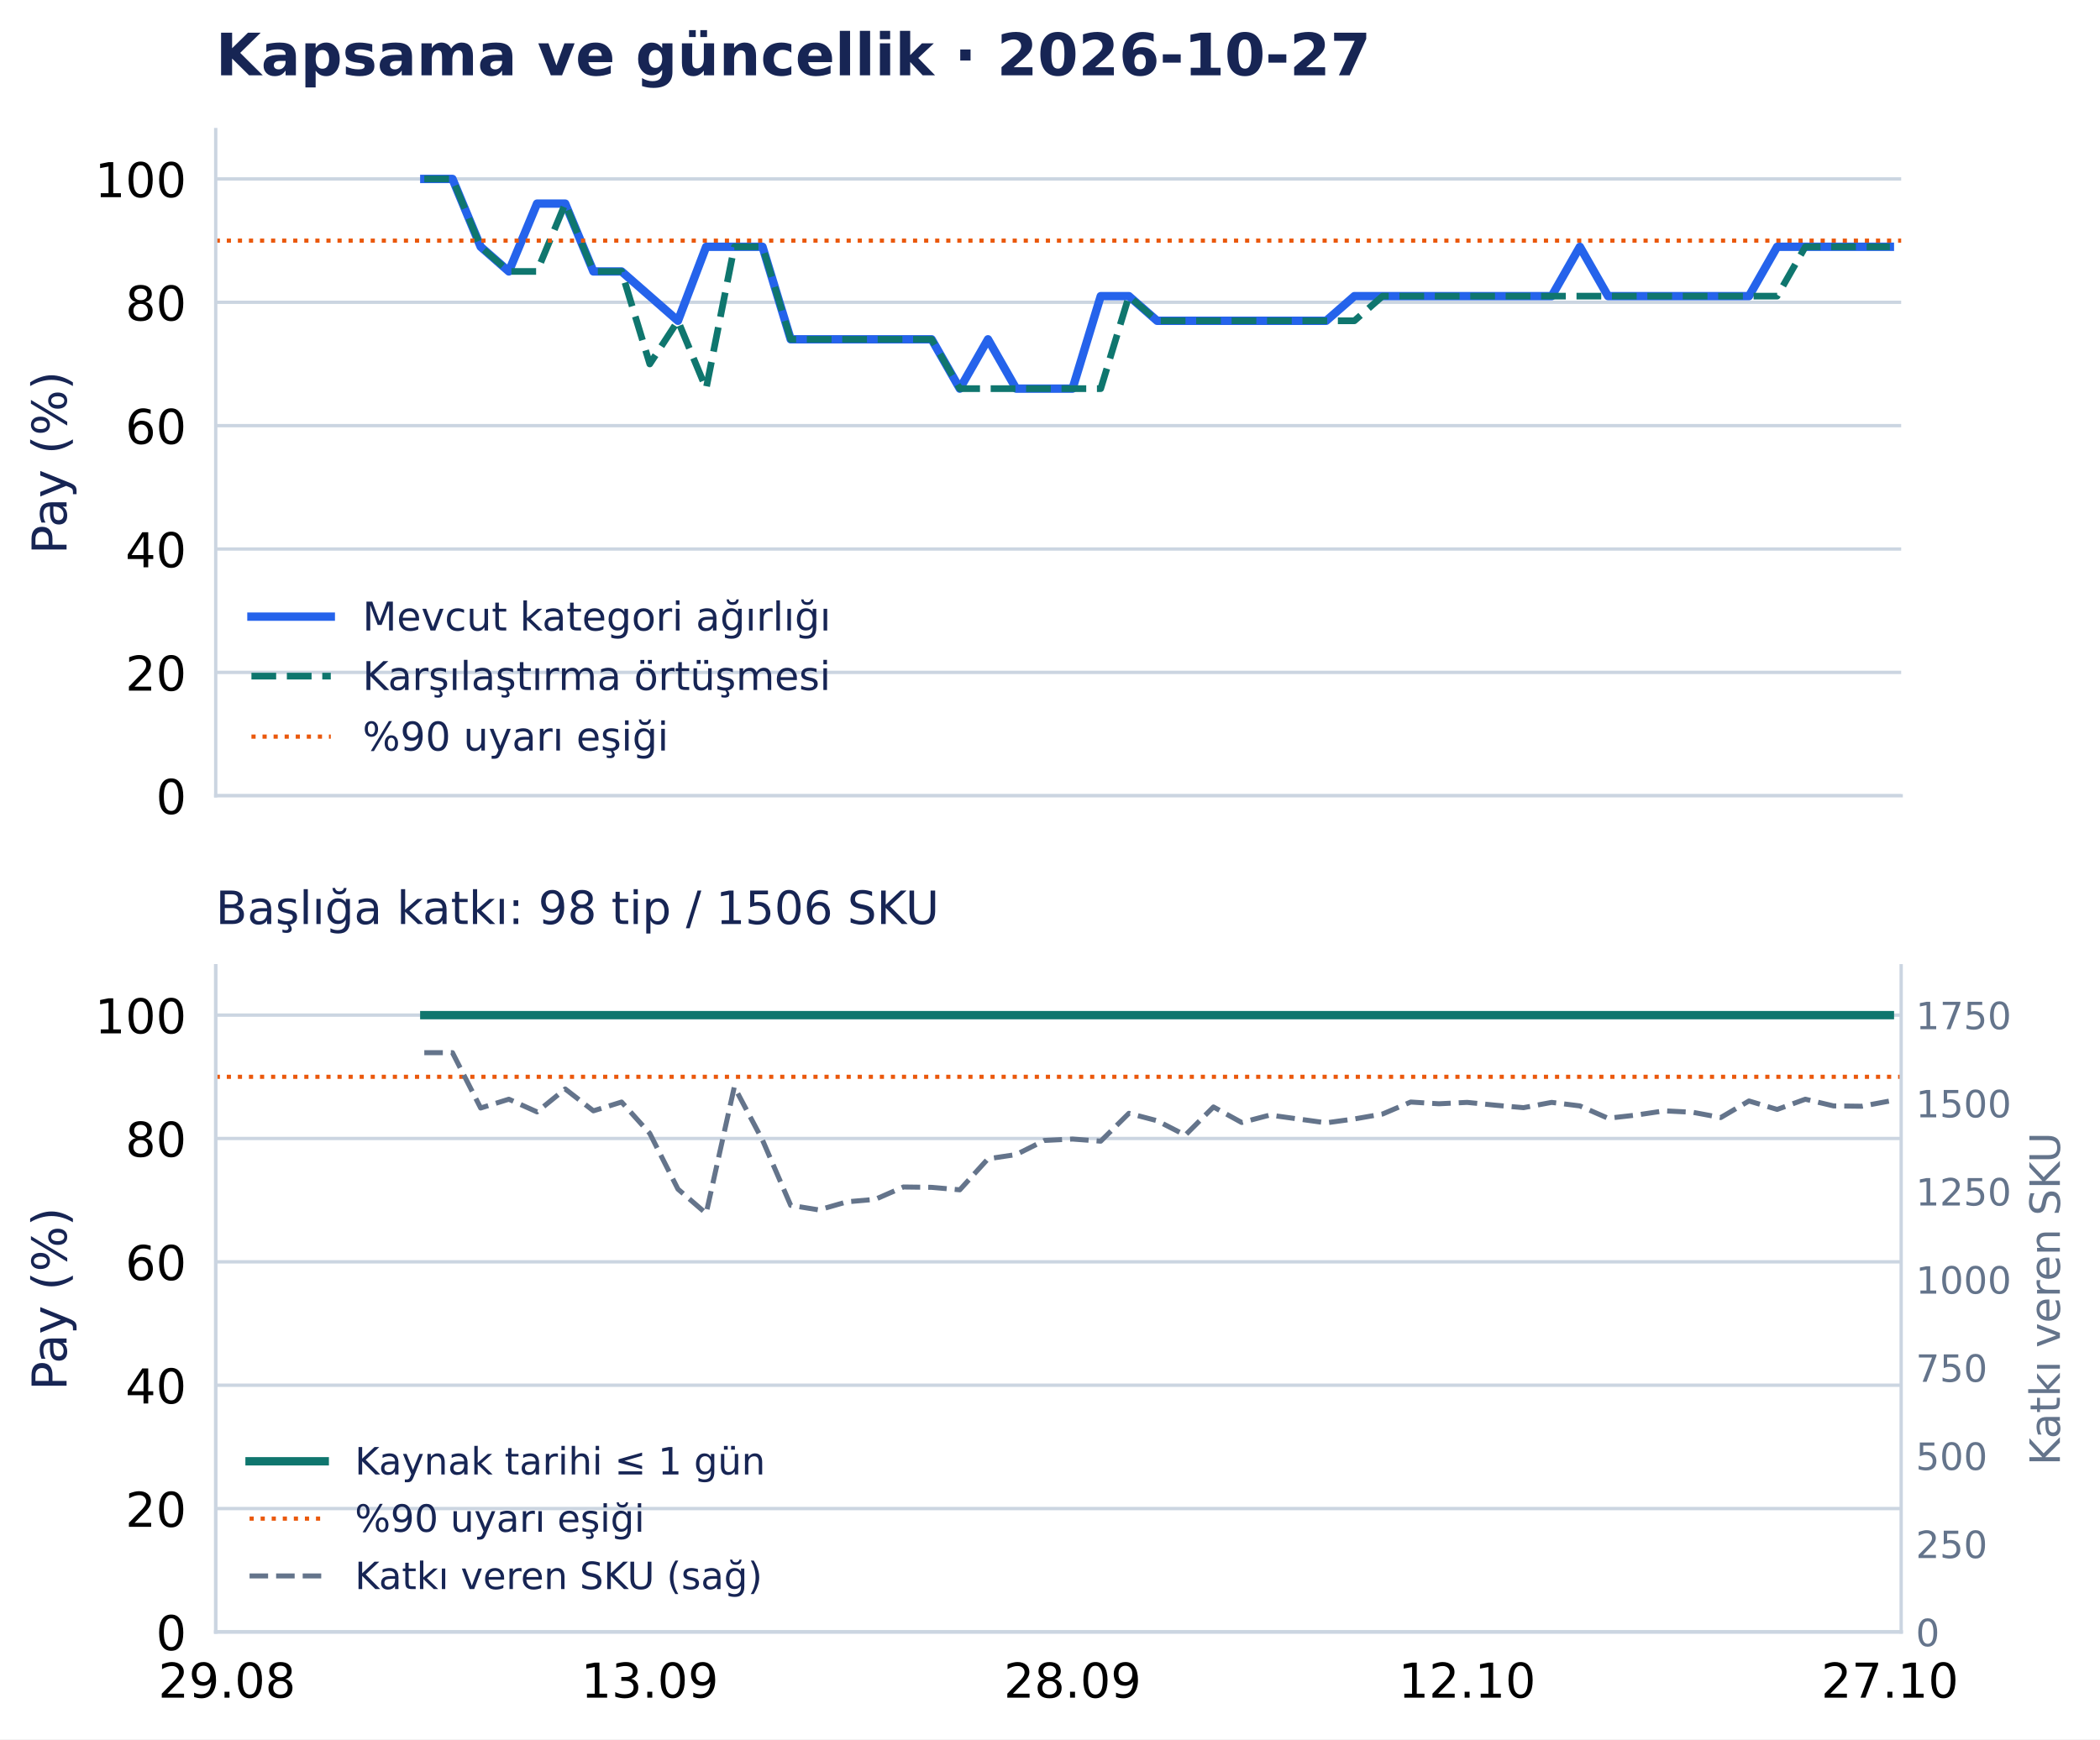
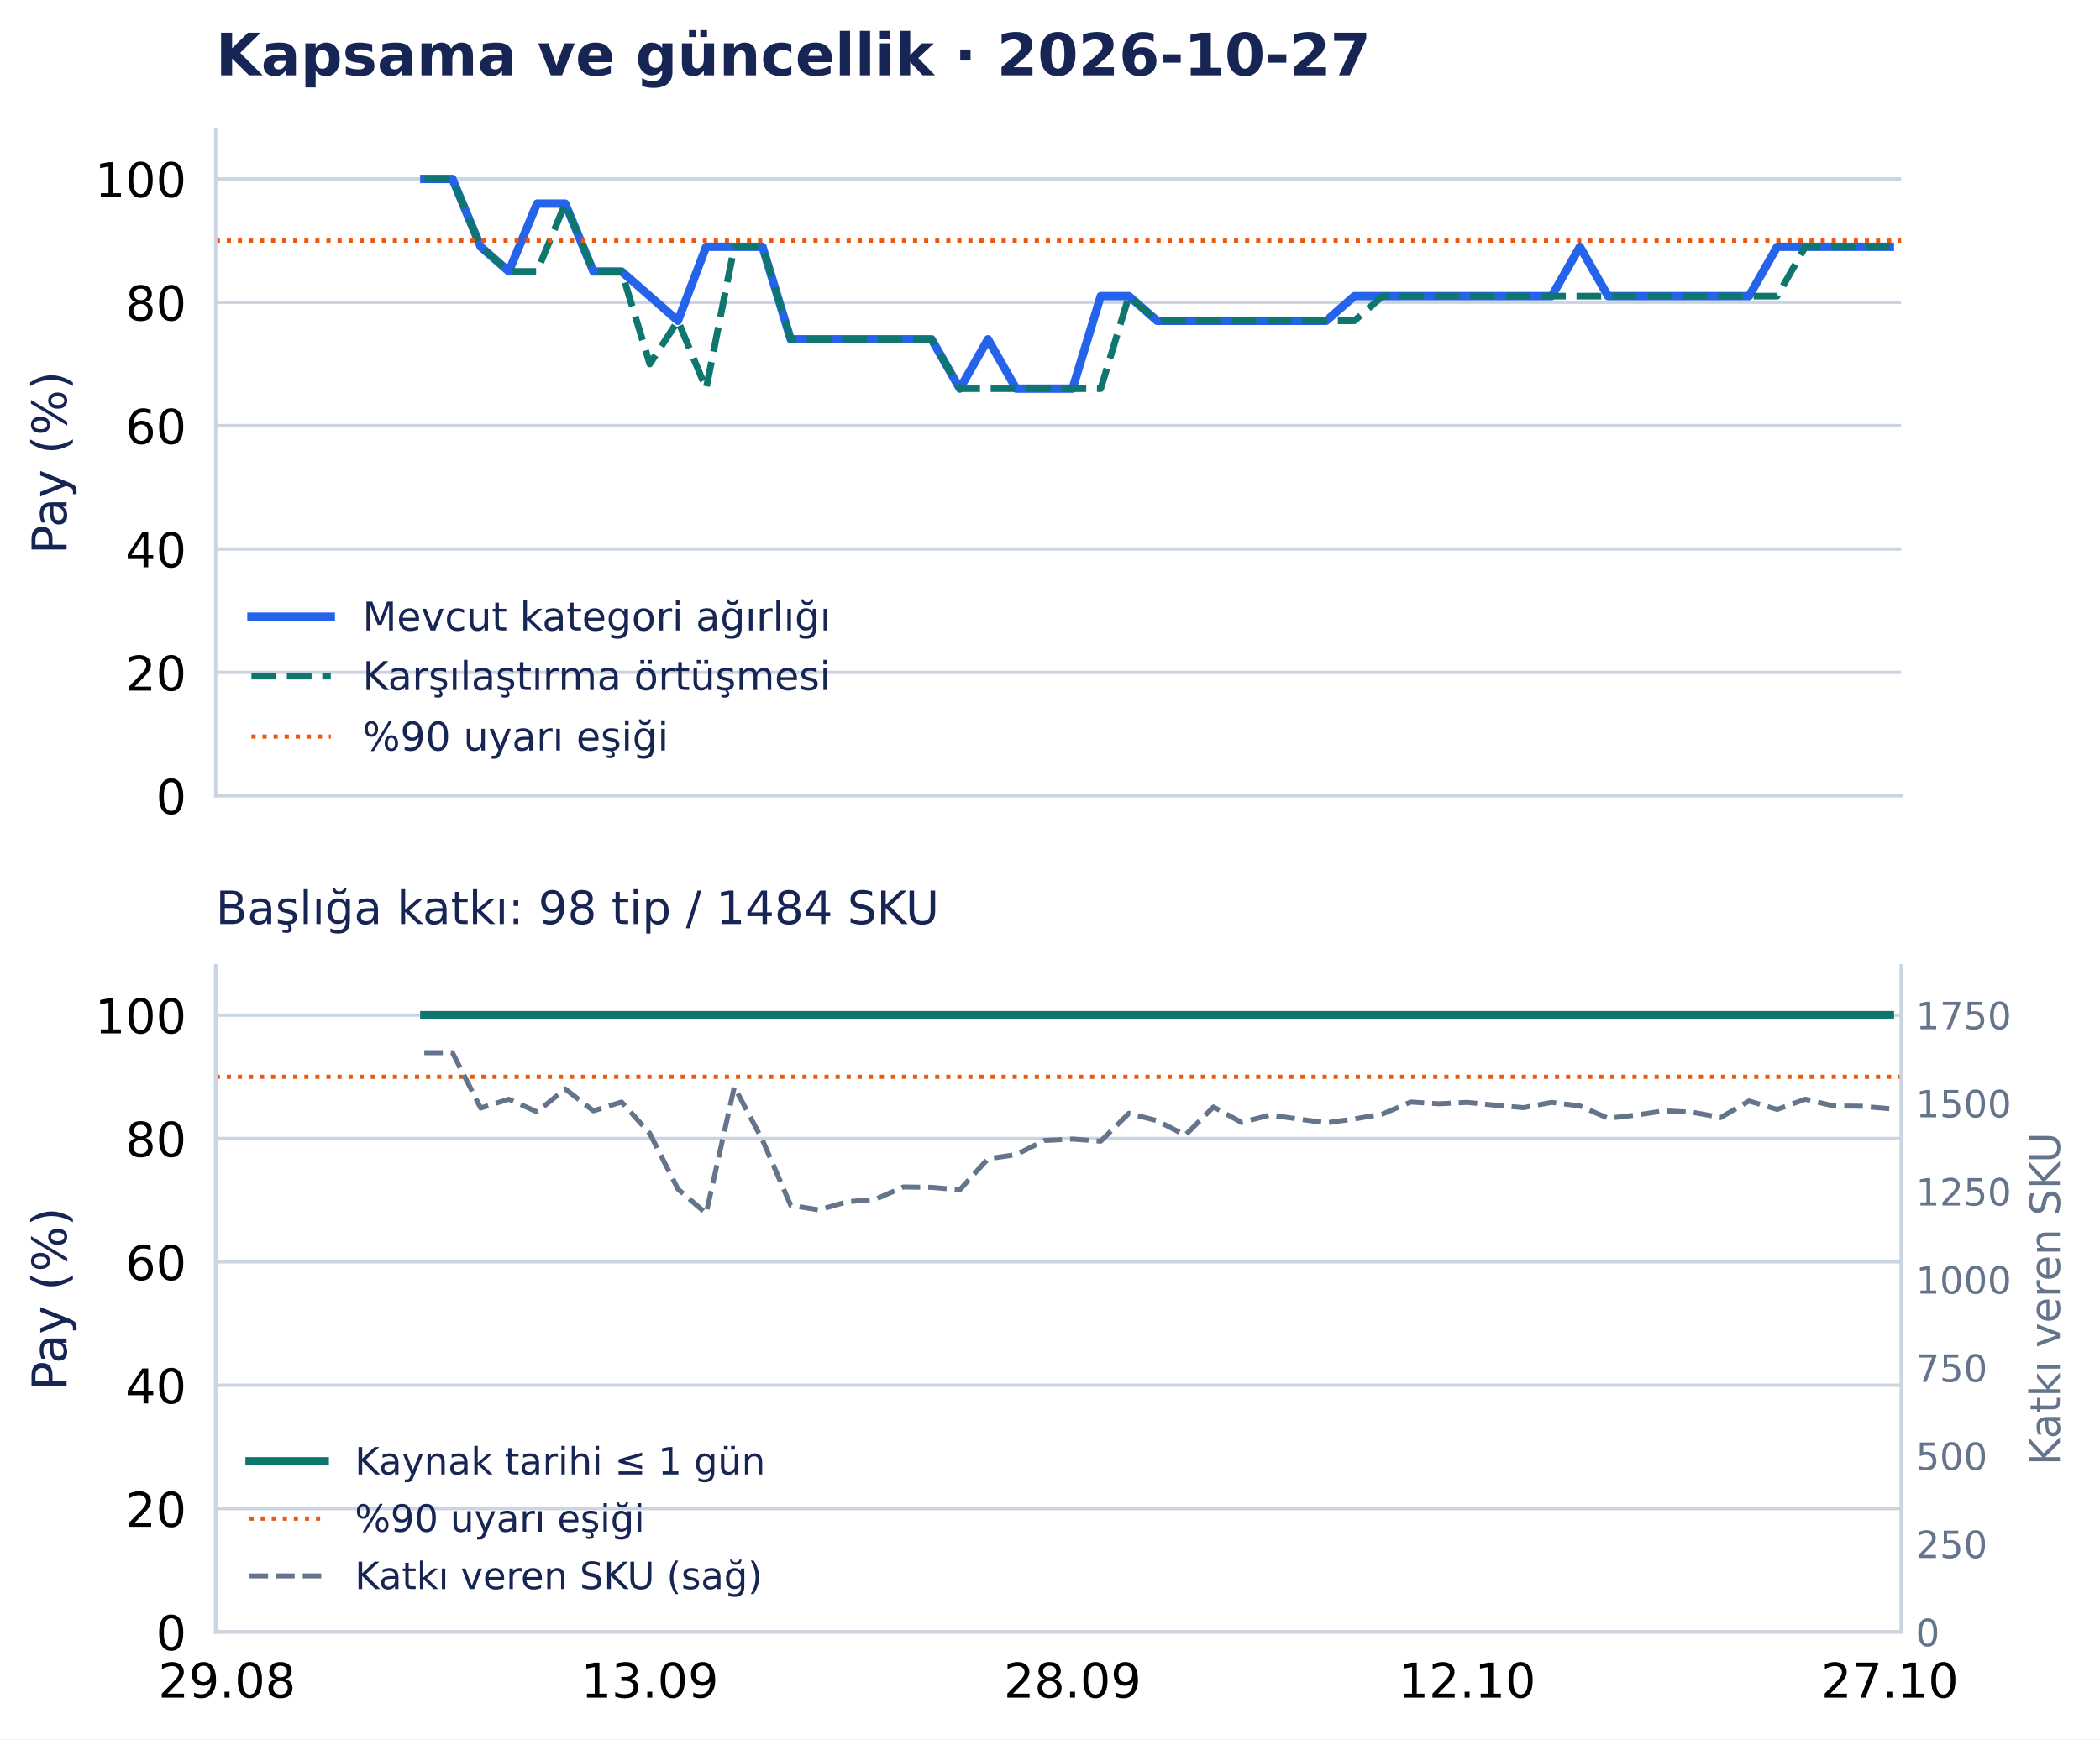
<svg xmlns="http://www.w3.org/2000/svg" width="502.794pt" height="416.535pt" viewBox="0 0 502.794 416.535" version="1.1">
  <defs>
    <style type="text/css">*{stroke-linejoin: round; stroke-linecap: butt}</style>
  </defs>
  <g id="figure_1">
    <g id="patch_1">
      <path d="M 0 416.535 L 502.794 416.535 L 502.794 0 L 0 0 z " style="fill: #ffffff" />
    </g>
    <g id="axes_1">
      <g id="patch_2">
        <path d="M 51.651 190.574 L 455.188 190.574 L 455.188 31.035 L 51.651 31.035 z " style="fill: #ffffff" />
      </g>
      <g id="matplotlib.axis_1">
        <g id="xtick_1">
          <g id="line2d_1" />
        </g>
        <g id="xtick_2">
          <g id="line2d_2" />
        </g>
        <g id="xtick_3">
          <g id="line2d_3" />
        </g>
        <g id="xtick_4">
          <g id="line2d_4" />
        </g>
        <g id="xtick_5">
          <g id="line2d_5" />
        </g>
      </g>
      <g id="matplotlib.axis_2">
        <g id="ytick_1">
          <g id="line2d_6">
            <path d="M 51.651 190.574 L 455.188 190.574 " clip-path="url(#p0e1365a26f)" style="fill: none; stroke: #cbd5e1; stroke-width: 0.8; stroke-linecap: square" />
          </g>
          <g id="line2d_7" />
          <g id="text_1">
            <text style="font-size: 11.5px; font-family: 'DejaVu Sans', 'Bitstream Vera Sans', 'Computer Modern Sans Serif', 'Lucida Grande', 'Verdana', 'Geneva', 'Lucid', 'Arial', 'Helvetica', 'Avant Garde', sans-serif; text-anchor: end" x="44.651" y="194.943" transform="rotate(-0 44.65062 194.9427)">0</text>
          </g>
        </g>
        <g id="ytick_2">
          <g id="line2d_8">
            <path d="M 51.651 161.03 L 455.188 161.03 " clip-path="url(#p0e1365a26f)" style="fill: none; stroke: #cbd5e1; stroke-width: 0.8; stroke-linecap: square" />
          </g>
          <g id="line2d_9" />
          <g id="text_2">
            <text style="font-size: 11.5px; font-family: 'DejaVu Sans', 'Bitstream Vera Sans', 'Computer Modern Sans Serif', 'Lucida Grande', 'Verdana', 'Geneva', 'Lucid', 'Arial', 'Helvetica', 'Avant Garde', sans-serif; text-anchor: end" x="44.651" y="165.398" transform="rotate(-0 44.65062 165.3983)">20</text>
          </g>
        </g>
        <g id="ytick_3">
          <g id="line2d_10">
            <path d="M 51.651 131.485 L 455.188 131.485 " clip-path="url(#p0e1365a26f)" style="fill: none; stroke: #cbd5e1; stroke-width: 0.8; stroke-linecap: square" />
          </g>
          <g id="line2d_11" />
          <g id="text_3">
            <text style="font-size: 11.5px; font-family: 'DejaVu Sans', 'Bitstream Vera Sans', 'Computer Modern Sans Serif', 'Lucida Grande', 'Verdana', 'Geneva', 'Lucid', 'Arial', 'Helvetica', 'Avant Garde', sans-serif; text-anchor: end" x="44.651" y="135.854" transform="rotate(-0 44.65062 135.854)">40</text>
          </g>
        </g>
        <g id="ytick_4">
          <g id="line2d_12">
            <path d="M 51.651 101.941 L 455.188 101.941 " clip-path="url(#p0e1365a26f)" style="fill: none; stroke: #cbd5e1; stroke-width: 0.8; stroke-linecap: square" />
          </g>
          <g id="line2d_13" />
          <g id="text_4">
            <text style="font-size: 11.5px; font-family: 'DejaVu Sans', 'Bitstream Vera Sans', 'Computer Modern Sans Serif', 'Lucida Grande', 'Verdana', 'Geneva', 'Lucid', 'Arial', 'Helvetica', 'Avant Garde', sans-serif; text-anchor: end" x="44.651" y="106.31" transform="rotate(-0 44.65062 106.3097)">60</text>
          </g>
        </g>
        <g id="ytick_5">
          <g id="line2d_14">
            <path d="M 51.651 72.397 L 455.188 72.397 " clip-path="url(#p0e1365a26f)" style="fill: none; stroke: #cbd5e1; stroke-width: 0.8; stroke-linecap: square" />
          </g>
          <g id="line2d_15" />
          <g id="text_5">
            <text style="font-size: 11.5px; font-family: 'DejaVu Sans', 'Bitstream Vera Sans', 'Computer Modern Sans Serif', 'Lucida Grande', 'Verdana', 'Geneva', 'Lucid', 'Arial', 'Helvetica', 'Avant Garde', sans-serif; text-anchor: end" x="44.651" y="76.765" transform="rotate(-0 44.65062 76.76539)">80</text>
          </g>
        </g>
        <g id="ytick_6">
          <g id="line2d_16">
            <path d="M 51.651 42.852 L 455.188 42.852 " clip-path="url(#p0e1365a26f)" style="fill: none; stroke: #cbd5e1; stroke-width: 0.8; stroke-linecap: square" />
          </g>
          <g id="line2d_17" />
          <g id="text_6">
            <text style="font-size: 11.5px; font-family: 'DejaVu Sans', 'Bitstream Vera Sans', 'Computer Modern Sans Serif', 'Lucida Grande', 'Verdana', 'Geneva', 'Lucid', 'Arial', 'Helvetica', 'Avant Garde', sans-serif; text-anchor: end" x="44.651" y="47.221" transform="rotate(-0 44.65062 47.22107)">100</text>
          </g>
        </g>
        <g id="text_7">
          <text style="font-size: 11.5px; font-family: 'DejaVu Sans', 'Bitstream Vera Sans', 'Computer Modern Sans Serif', 'Lucida Grande', 'Verdana', 'Geneva', 'Lucid', 'Arial', 'Helvetica', 'Avant Garde', sans-serif; text-anchor: middle; fill: #172554" x="15.937" y="110.804" transform="rotate(-90 15.93731 110.8044)">Pay (%)</text>
        </g>
      </g>
      <g id="line2d_18">
        <path d="M 101.587 42.852 L 108.335 42.852 L 115.083 59.102 L 121.831 65.011 L 128.579 48.761 L 135.327 48.761 L 142.075 65.011 L 148.824 65.011 L 155.572 70.92 L 162.32 76.828 L 169.068 59.102 L 175.816 59.102 L 182.564 59.102 L 189.312 81.26 L 196.06 81.26 L 202.809 81.26 L 209.557 81.26 L 216.305 81.26 L 223.053 81.26 L 229.801 93.078 L 236.549 81.26 L 243.297 93.078 L 250.045 93.078 L 256.794 93.078 L 263.542 70.92 L 270.29 70.92 L 277.038 76.828 L 283.786 76.828 L 290.534 76.828 L 297.282 76.828 L 304.03 76.828 L 310.778 76.828 L 317.527 76.828 L 324.275 70.92 L 331.023 70.92 L 337.771 70.92 L 344.519 70.92 L 351.267 70.92 L 358.015 70.92 L 364.763 70.92 L 371.512 70.92 L 378.26 59.102 L 385.008 70.92 L 391.756 70.92 L 398.504 70.92 L 405.252 70.92 L 412 70.92 L 418.748 70.92 L 425.497 59.102 L 432.245 59.102 L 438.993 59.102 L 445.741 59.102 L 452.489 59.102 " clip-path="url(#p0e1365a26f)" style="fill: none; stroke: #2563eb; stroke-width: 2; stroke-linecap: square" />
      </g>
      <g id="line2d_19">
        <path d="M 101.587 42.852 L 108.335 42.852 L 115.083 59.102 L 121.831 65.011 L 128.579 65.011 L 135.327 48.761 L 142.075 65.011 L 148.824 65.011 L 155.572 87.169 L 162.32 76.828 L 169.068 93.078 L 175.816 59.102 L 182.564 59.102 L 189.312 81.26 L 196.06 81.26 L 202.809 81.26 L 209.557 81.26 L 216.305 81.26 L 223.053 81.26 L 229.801 93.078 L 236.549 93.078 L 243.297 93.078 L 250.045 93.078 L 256.794 93.078 L 263.542 93.078 L 270.29 70.92 L 277.038 76.828 L 283.786 76.828 L 290.534 76.828 L 297.282 76.828 L 304.03 76.828 L 310.778 76.828 L 317.527 76.828 L 324.275 76.828 L 331.023 70.92 L 337.771 70.92 L 344.519 70.92 L 351.267 70.92 L 358.015 70.92 L 364.763 70.92 L 371.512 70.92 L 378.26 70.92 L 385.008 70.92 L 391.756 70.92 L 398.504 70.92 L 405.252 70.92 L 412 70.92 L 418.748 70.92 L 425.497 70.92 L 432.245 59.102 L 438.993 59.102 L 445.741 59.102 L 452.489 59.102 " clip-path="url(#p0e1365a26f)" style="fill: none; stroke-dasharray: 5.92,2.56; stroke-dashoffset: 0; stroke: #0f766e; stroke-width: 1.6" />
      </g>
      <g id="line2d_20">
        <path d="M 51.651 57.625 L 455.188 57.625 " clip-path="url(#p0e1365a26f)" style="fill: none; stroke-dasharray: 1,1.65; stroke-dashoffset: 0; stroke: #ea580c" />
      </g>
      <g id="patch_3">
        <path d="M 51.651 190.574 L 51.651 31.035 " style="fill: none; stroke: #cbd5e1; stroke-width: 0.8; stroke-linejoin: miter; stroke-linecap: square" />
      </g>
      <g id="patch_4">
        <path d="M 51.651 190.574 L 455.188 190.574 " style="fill: none; stroke: #cbd5e1; stroke-width: 0.8; stroke-linejoin: miter; stroke-linecap: square" />
      </g>
      <g id="text_8">
        <text style="font-weight: 700; font-size: 14px; font-family: 'DejaVu Sans', 'Bitstream Vera Sans', 'Computer Modern Sans Serif', 'Lucida Grande', 'Verdana', 'Geneva', 'Lucid', 'Arial', 'Helvetica', 'Avant Garde', sans-serif; text-anchor: start; fill: #172554" x="51.651" y="18.035" transform="rotate(-0 51.65062 18.03469)">Kapsama ve güncellik · 2026-10-27</text>
      </g>
      <g id="legend_1">
        <g id="line2d_21">
          <path d="M 60.201 147.675 L 69.701 147.675 L 79.201 147.675 " style="fill: none; stroke: #2563eb; stroke-width: 2; stroke-linecap: square" />
        </g>
        <g id="text_9">
          <text style="font-size: 9.5px; font-family: 'DejaVu Sans', 'Bitstream Vera Sans', 'Computer Modern Sans Serif', 'Lucida Grande', 'Verdana', 'Geneva', 'Lucid', 'Arial', 'Helvetica', 'Avant Garde', sans-serif; text-anchor: start; fill: #172554" x="86.801" y="151" transform="rotate(-0 86.80062 150.9998)">Mevcut kategori ağırlığı</text>
        </g>
        <g id="line2d_22">
          <path d="M 60.201 161.926 L 69.701 161.926 L 79.201 161.926 " style="fill: none; stroke-dasharray: 5.92,2.56; stroke-dashoffset: 0; stroke: #0f766e; stroke-width: 1.6" />
        </g>
        <g id="text_10">
          <text style="font-size: 9.5px; font-family: 'DejaVu Sans', 'Bitstream Vera Sans', 'Computer Modern Sans Serif', 'Lucida Grande', 'Verdana', 'Geneva', 'Lucid', 'Arial', 'Helvetica', 'Avant Garde', sans-serif; text-anchor: start; fill: #172554" x="86.801" y="165.251" transform="rotate(-0 86.80062 165.2506)">Karşılaştırma örtüşmesi</text>
        </g>
        <g id="line2d_23">
          <path d="M 60.201 176.417 L 69.701 176.417 L 79.201 176.417 " style="fill: none; stroke-dasharray: 1,1.65; stroke-dashoffset: 0; stroke: #ea580c" />
        </g>
        <g id="text_11">
          <text style="font-size: 9.5px; font-family: 'DejaVu Sans', 'Bitstream Vera Sans', 'Computer Modern Sans Serif', 'Lucida Grande', 'Verdana', 'Geneva', 'Lucid', 'Arial', 'Helvetica', 'Avant Garde', sans-serif; text-anchor: start; fill: #172554" x="86.801" y="179.742" transform="rotate(-0 86.80062 179.7418)">%90 uyarı eşiği</text>
        </g>
      </g>
    </g>
    <g id="axes_2">
      <g id="patch_5">
        <path d="M 51.651 390.835 L 455.188 390.835 L 455.188 231.295 L 51.651 231.295 z " style="fill: #ffffff" />
      </g>
      <g id="matplotlib.axis_3">
        <g id="xtick_6">
          <g id="line2d_24" />
          <g id="text_12">
            <text style="font-size: 11.5px; font-family: 'DejaVu Sans', 'Bitstream Vera Sans', 'Computer Modern Sans Serif', 'Lucida Grande', 'Verdana', 'Geneva', 'Lucid', 'Arial', 'Helvetica', 'Avant Garde', sans-serif; text-anchor: middle" x="54.35" y="406.572" transform="rotate(-0 54.34987 406.572)">29.08</text>
          </g>
        </g>
        <g id="xtick_7">
          <g id="line2d_25" />
          <g id="text_13">
            <text style="font-size: 11.5px; font-family: 'DejaVu Sans', 'Bitstream Vera Sans', 'Computer Modern Sans Serif', 'Lucida Grande', 'Verdana', 'Geneva', 'Lucid', 'Arial', 'Helvetica', 'Avant Garde', sans-serif; text-anchor: middle" x="155.572" y="406.572" transform="rotate(-0 155.5717 406.572)">13.09</text>
          </g>
        </g>
        <g id="xtick_8">
          <g id="line2d_26" />
          <g id="text_14">
            <text style="font-size: 11.5px; font-family: 'DejaVu Sans', 'Bitstream Vera Sans', 'Computer Modern Sans Serif', 'Lucida Grande', 'Verdana', 'Geneva', 'Lucid', 'Arial', 'Helvetica', 'Avant Garde', sans-serif; text-anchor: middle" x="256.794" y="406.572" transform="rotate(-0 256.7935 406.572)">28.09</text>
          </g>
        </g>
        <g id="xtick_9">
          <g id="line2d_27" />
          <g id="text_15">
            <text style="font-size: 11.5px; font-family: 'DejaVu Sans', 'Bitstream Vera Sans', 'Computer Modern Sans Serif', 'Lucida Grande', 'Verdana', 'Geneva', 'Lucid', 'Arial', 'Helvetica', 'Avant Garde', sans-serif; text-anchor: middle" x="351.267" y="406.572" transform="rotate(-0 351.2672 406.572)">12.10</text>
          </g>
        </g>
        <g id="xtick_10">
          <g id="line2d_28" />
          <g id="text_16">
            <text style="font-size: 11.5px; font-family: 'DejaVu Sans', 'Bitstream Vera Sans', 'Computer Modern Sans Serif', 'Lucida Grande', 'Verdana', 'Geneva', 'Lucid', 'Arial', 'Helvetica', 'Avant Garde', sans-serif; text-anchor: middle" x="452.489" y="406.572" transform="rotate(-0 452.489 406.572)">27.10</text>
          </g>
        </g>
      </g>
      <g id="matplotlib.axis_4">
        <g id="ytick_7">
          <g id="line2d_29">
            <path d="M 51.651 390.835 L 455.188 390.835 " clip-path="url(#pd502d77126)" style="fill: none; stroke: #cbd5e1; stroke-width: 0.8; stroke-linecap: square" />
          </g>
          <g id="line2d_30" />
          <g id="text_17">
            <text style="font-size: 11.5px; font-family: 'DejaVu Sans', 'Bitstream Vera Sans', 'Computer Modern Sans Serif', 'Lucida Grande', 'Verdana', 'Geneva', 'Lucid', 'Arial', 'Helvetica', 'Avant Garde', sans-serif; text-anchor: end" x="44.651" y="395.203" transform="rotate(-0 44.65062 395.2033)">0</text>
          </g>
        </g>
        <g id="ytick_8">
          <g id="line2d_31">
            <path d="M 51.651 361.29 L 455.188 361.29 " clip-path="url(#pd502d77126)" style="fill: none; stroke: #cbd5e1; stroke-width: 0.8; stroke-linecap: square" />
          </g>
          <g id="line2d_32" />
          <g id="text_18">
            <text style="font-size: 11.5px; font-family: 'DejaVu Sans', 'Bitstream Vera Sans', 'Computer Modern Sans Serif', 'Lucida Grande', 'Verdana', 'Geneva', 'Lucid', 'Arial', 'Helvetica', 'Avant Garde', sans-serif; text-anchor: end" x="44.651" y="365.659" transform="rotate(-0 44.65062 365.659)">20</text>
          </g>
        </g>
        <g id="ytick_9">
          <g id="line2d_33">
            <path d="M 51.651 331.746 L 455.188 331.746 " clip-path="url(#pd502d77126)" style="fill: none; stroke: #cbd5e1; stroke-width: 0.8; stroke-linecap: square" />
          </g>
          <g id="line2d_34" />
          <g id="text_19">
            <text style="font-size: 11.5px; font-family: 'DejaVu Sans', 'Bitstream Vera Sans', 'Computer Modern Sans Serif', 'Lucida Grande', 'Verdana', 'Geneva', 'Lucid', 'Arial', 'Helvetica', 'Avant Garde', sans-serif; text-anchor: end" x="44.651" y="336.115" transform="rotate(-0 44.65062 336.1147)">40</text>
          </g>
        </g>
        <g id="ytick_10">
          <g id="line2d_35">
            <path d="M 51.651 302.202 L 455.188 302.202 " clip-path="url(#pd502d77126)" style="fill: none; stroke: #cbd5e1; stroke-width: 0.8; stroke-linecap: square" />
          </g>
          <g id="line2d_36" />
          <g id="text_20">
            <text style="font-size: 11.5px; font-family: 'DejaVu Sans', 'Bitstream Vera Sans', 'Computer Modern Sans Serif', 'Lucida Grande', 'Verdana', 'Geneva', 'Lucid', 'Arial', 'Helvetica', 'Avant Garde', sans-serif; text-anchor: end" x="44.651" y="306.57" transform="rotate(-0 44.65062 306.5704)">60</text>
          </g>
        </g>
        <g id="ytick_11">
          <g id="line2d_37">
            <path d="M 51.651 272.657 L 455.188 272.657 " clip-path="url(#pd502d77126)" style="fill: none; stroke: #cbd5e1; stroke-width: 0.8; stroke-linecap: square" />
          </g>
          <g id="line2d_38" />
          <g id="text_21">
            <text style="font-size: 11.5px; font-family: 'DejaVu Sans', 'Bitstream Vera Sans', 'Computer Modern Sans Serif', 'Lucida Grande', 'Verdana', 'Geneva', 'Lucid', 'Arial', 'Helvetica', 'Avant Garde', sans-serif; text-anchor: end" x="44.651" y="277.026" transform="rotate(-0 44.65062 277.0261)">80</text>
          </g>
        </g>
        <g id="ytick_12">
          <g id="line2d_39">
            <path d="M 51.651 243.113 L 455.188 243.113 " clip-path="url(#pd502d77126)" style="fill: none; stroke: #cbd5e1; stroke-width: 0.8; stroke-linecap: square" />
          </g>
          <g id="line2d_40" />
          <g id="text_22">
            <text style="font-size: 11.5px; font-family: 'DejaVu Sans', 'Bitstream Vera Sans', 'Computer Modern Sans Serif', 'Lucida Grande', 'Verdana', 'Geneva', 'Lucid', 'Arial', 'Helvetica', 'Avant Garde', sans-serif; text-anchor: end" x="44.651" y="247.482" transform="rotate(-0 44.65062 247.4817)">100</text>
          </g>
        </g>
        <g id="text_23">
          <text style="font-size: 11.5px; font-family: 'DejaVu Sans', 'Bitstream Vera Sans', 'Computer Modern Sans Serif', 'Lucida Grande', 'Verdana', 'Geneva', 'Lucid', 'Arial', 'Helvetica', 'Avant Garde', sans-serif; text-anchor: middle; fill: #172554" x="15.937" y="311.065" transform="rotate(-90 15.93731 311.065)">Pay (%)</text>
        </g>
      </g>
      <g id="line2d_41">
        <path d="M 101.587 243.113 L 108.335 243.113 L 115.083 243.113 L 121.831 243.113 L 128.579 243.113 L 135.327 243.113 L 142.075 243.113 L 148.824 243.113 L 155.572 243.113 L 162.32 243.113 L 169.068 243.113 L 175.816 243.113 L 182.564 243.113 L 189.312 243.113 L 196.06 243.113 L 202.809 243.113 L 209.557 243.113 L 216.305 243.113 L 223.053 243.113 L 229.801 243.113 L 236.549 243.113 L 243.297 243.113 L 250.045 243.113 L 256.794 243.113 L 263.542 243.113 L 270.29 243.113 L 277.038 243.113 L 283.786 243.113 L 290.534 243.113 L 297.282 243.113 L 304.03 243.113 L 310.778 243.113 L 317.527 243.113 L 324.275 243.113 L 331.023 243.113 L 337.771 243.113 L 344.519 243.113 L 351.267 243.113 L 358.015 243.113 L 364.763 243.113 L 371.512 243.113 L 378.26 243.113 L 385.008 243.113 L 391.756 243.113 L 398.504 243.113 L 405.252 243.113 L 412 243.113 L 418.748 243.113 L 425.497 243.113 L 432.245 243.113 L 438.993 243.113 L 445.741 243.113 L 452.489 243.113 " clip-path="url(#pd502d77126)" style="fill: none; stroke: #0f766e; stroke-width: 2; stroke-linecap: square" />
      </g>
      <g id="line2d_42">
        <path d="M 51.651 257.885 L 455.188 257.885 " clip-path="url(#pd502d77126)" style="fill: none; stroke-dasharray: 1,1.65; stroke-dashoffset: 0; stroke: #ea580c" />
      </g>
      <g id="patch_6">
        <path d="M 51.651 390.835 L 51.651 231.295 " style="fill: none; stroke: #cbd5e1; stroke-width: 0.8; stroke-linejoin: miter; stroke-linecap: square" />
      </g>
      <g id="patch_7">
        <path d="M 51.651 390.835 L 455.188 390.835 " style="fill: none; stroke: #cbd5e1; stroke-width: 0.8; stroke-linejoin: miter; stroke-linecap: square" />
      </g>
      <g id="text_24">
-         <text style="font-size: 11px; font-family: 'DejaVu Sans', 'Bitstream Vera Sans', 'Computer Modern Sans Serif', 'Lucida Grande', 'Verdana', 'Geneva', 'Lucid', 'Arial', 'Helvetica', 'Avant Garde', sans-serif; text-anchor: start; fill: #172554" x="51.651" y="221.295" transform="rotate(-0 51.65062 221.2954)">Başlığa katkı: 98 tip / 1506 SKU</text>
+         <text style="font-size: 11px; font-family: 'DejaVu Sans', 'Bitstream Vera Sans', 'Computer Modern Sans Serif', 'Lucida Grande', 'Verdana', 'Geneva', 'Lucid', 'Arial', 'Helvetica', 'Avant Garde', sans-serif; text-anchor: start; fill: #172554" x="51.651" y="221.295" transform="rotate(-0 51.65062 221.2954)">Başlığa katkı: 98 tip / 1484 SKU</text>
      </g>
      <g id="legend_2">
        <g id="line2d_43">
          <path d="M 59.751 349.966 L 68.751 349.966 L 77.751 349.966 " style="fill: none; stroke: #0f766e; stroke-width: 2; stroke-linecap: square" />
        </g>
        <g id="text_25">
          <text style="font-size: 9px; font-family: 'DejaVu Sans', 'Bitstream Vera Sans', 'Computer Modern Sans Serif', 'Lucida Grande', 'Verdana', 'Geneva', 'Lucid', 'Arial', 'Helvetica', 'Avant Garde', sans-serif; text-anchor: start; fill: #172554" x="84.951" y="353.116" transform="rotate(-0 84.95063 353.1155)">Kaynak tarihi ≤ 1 gün</text>
        </g>
        <g id="line2d_44">
          <path d="M 59.751 363.694 L 68.751 363.694 L 77.751 363.694 " style="fill: none; stroke-dasharray: 1,1.65; stroke-dashoffset: 0; stroke: #ea580c" />
        </g>
        <g id="text_26">
          <text style="font-size: 9px; font-family: 'DejaVu Sans', 'Bitstream Vera Sans', 'Computer Modern Sans Serif', 'Lucida Grande', 'Verdana', 'Geneva', 'Lucid', 'Arial', 'Helvetica', 'Avant Garde', sans-serif; text-anchor: start; fill: #172554" x="84.951" y="366.844" transform="rotate(-0 84.95063 366.8441)">%90 uyarı eşiği</text>
        </g>
        <g id="line2d_45">
          <path d="M 59.751 377.423 L 68.751 377.423 L 77.751 377.423 " style="fill: none; stroke-dasharray: 4.44,1.92; stroke-dashoffset: 0; stroke: #64748b; stroke-width: 1.2" />
        </g>
        <g id="text_27">
          <text style="font-size: 9px; font-family: 'DejaVu Sans', 'Bitstream Vera Sans', 'Computer Modern Sans Serif', 'Lucida Grande', 'Verdana', 'Geneva', 'Lucid', 'Arial', 'Helvetica', 'Avant Garde', sans-serif; text-anchor: start; fill: #172554" x="84.951" y="380.573" transform="rotate(-0 84.95063 380.5726)">Katkı veren SKU (sağ)</text>
        </g>
      </g>
    </g>
    <g id="axes_3">
      <g id="matplotlib.axis_5">
        <g id="ytick_13">
          <g id="line2d_46" />
          <g id="text_28">
            <text style="font-size: 9px; font-family: 'DejaVu Sans', 'Bitstream Vera Sans', 'Computer Modern Sans Serif', 'Lucida Grande', 'Verdana', 'Geneva', 'Lucid', 'Arial', 'Helvetica', 'Avant Garde', sans-serif; text-anchor: start; fill: #64748b" x="458.688" y="394.254" transform="rotate(-0 458.6883 394.2536)">0</text>
          </g>
        </g>
        <g id="ytick_14">
          <g id="line2d_47" />
          <g id="text_29">
            <text style="font-size: 9px; font-family: 'DejaVu Sans', 'Bitstream Vera Sans', 'Computer Modern Sans Serif', 'Lucida Grande', 'Verdana', 'Geneva', 'Lucid', 'Arial', 'Helvetica', 'Avant Garde', sans-serif; text-anchor: start; fill: #64748b" x="458.688" y="373.144" transform="rotate(-0 458.6883 373.1444)">250</text>
          </g>
        </g>
        <g id="ytick_15">
          <g id="line2d_48" />
          <g id="text_30">
            <text style="font-size: 9px; font-family: 'DejaVu Sans', 'Bitstream Vera Sans', 'Computer Modern Sans Serif', 'Lucida Grande', 'Verdana', 'Geneva', 'Lucid', 'Arial', 'Helvetica', 'Avant Garde', sans-serif; text-anchor: start; fill: #64748b" x="458.688" y="352.035" transform="rotate(-0 458.6883 352.0352)">500</text>
          </g>
        </g>
        <g id="ytick_16">
          <g id="line2d_49" />
          <g id="text_31">
            <text style="font-size: 9px; font-family: 'DejaVu Sans', 'Bitstream Vera Sans', 'Computer Modern Sans Serif', 'Lucida Grande', 'Verdana', 'Geneva', 'Lucid', 'Arial', 'Helvetica', 'Avant Garde', sans-serif; text-anchor: start; fill: #64748b" x="458.688" y="330.926" transform="rotate(-0 458.6883 330.9259)">750</text>
          </g>
        </g>
        <g id="ytick_17">
          <g id="line2d_50" />
          <g id="text_32">
            <text style="font-size: 9px; font-family: 'DejaVu Sans', 'Bitstream Vera Sans', 'Computer Modern Sans Serif', 'Lucida Grande', 'Verdana', 'Geneva', 'Lucid', 'Arial', 'Helvetica', 'Avant Garde', sans-serif; text-anchor: start; fill: #64748b" x="458.688" y="309.817" transform="rotate(-0 458.6883 309.8167)">1000</text>
          </g>
        </g>
        <g id="ytick_18">
          <g id="line2d_51" />
          <g id="text_33">
            <text style="font-size: 9px; font-family: 'DejaVu Sans', 'Bitstream Vera Sans', 'Computer Modern Sans Serif', 'Lucida Grande', 'Verdana', 'Geneva', 'Lucid', 'Arial', 'Helvetica', 'Avant Garde', sans-serif; text-anchor: start; fill: #64748b" x="458.688" y="288.707" transform="rotate(-0 458.6883 288.7075)">1250</text>
          </g>
        </g>
        <g id="ytick_19">
          <g id="line2d_52" />
          <g id="text_34">
            <text style="font-size: 9px; font-family: 'DejaVu Sans', 'Bitstream Vera Sans', 'Computer Modern Sans Serif', 'Lucida Grande', 'Verdana', 'Geneva', 'Lucid', 'Arial', 'Helvetica', 'Avant Garde', sans-serif; text-anchor: start; fill: #64748b" x="458.688" y="267.598" transform="rotate(-0 458.6883 267.5983)">1500</text>
          </g>
        </g>
        <g id="ytick_20">
          <g id="line2d_53" />
          <g id="text_35">
            <text style="font-size: 9px; font-family: 'DejaVu Sans', 'Bitstream Vera Sans', 'Computer Modern Sans Serif', 'Lucida Grande', 'Verdana', 'Geneva', 'Lucid', 'Arial', 'Helvetica', 'Avant Garde', sans-serif; text-anchor: start; fill: #64748b" x="458.688" y="246.489" transform="rotate(-0 458.6883 246.489)">1750</text>
          </g>
        </g>
        <g id="text_36">
          <text style="font-size: 10px; font-family: 'DejaVu Sans', 'Bitstream Vera Sans', 'Computer Modern Sans Serif', 'Lucida Grande', 'Verdana', 'Geneva', 'Lucid', 'Arial', 'Helvetica', 'Avant Garde', sans-serif; text-anchor: middle; fill: #64748b" x="493.192" y="311.065" transform="rotate(-90 493.1917 311.065)">Katkı veren SKU</text>
        </g>
      </g>
      <g id="line2d_54">
-         <path d="M 101.587 252.105 L 108.335 252.105 L 115.083 265.361 L 121.831 263.251 L 128.579 266.29 L 135.327 260.802 L 142.075 266.037 L 148.824 263.926 L 155.572 271.441 L 162.32 284.782 L 169.068 290.608 L 175.816 260.295 L 182.564 273.045 L 189.312 288.666 L 196.06 289.764 L 202.809 287.822 L 209.557 287.231 L 216.305 284.275 L 223.053 284.36 L 229.801 284.951 L 236.549 277.52 L 243.297 276.507 L 250.045 273.13 L 256.794 272.792 L 263.542 273.299 L 270.29 266.628 L 277.038 268.401 L 283.786 271.863 L 290.534 265.108 L 297.282 268.823 L 304.03 267.05 L 310.778 267.979 L 317.527 268.908 L 324.275 267.979 L 331.023 266.797 L 337.771 263.926 L 344.519 264.348 L 351.267 264.01 L 358.015 264.686 L 364.763 265.277 L 371.512 264.01 L 378.26 264.855 L 385.008 267.81 L 391.756 267.05 L 398.504 266.037 L 405.252 266.375 L 412 267.641 L 418.748 263.673 L 425.497 265.699 L 432.245 263.251 L 438.993 264.855 L 445.741 264.939 L 452.489 263.673 " clip-path="url(#pd502d77126)" style="fill: none; stroke-dasharray: 4.44,1.92; stroke-dashoffset: 0; stroke: #64748b; stroke-width: 1.2" />
+         <path d="M 101.587 252.105 L 108.335 252.105 L 115.083 265.361 L 121.831 263.251 L 128.579 266.29 L 135.327 260.802 L 142.075 266.037 L 148.824 263.926 L 155.572 271.441 L 162.32 284.782 L 169.068 290.608 L 175.816 260.295 L 182.564 273.045 L 189.312 288.666 L 196.06 289.764 L 202.809 287.822 L 209.557 287.231 L 216.305 284.275 L 223.053 284.36 L 229.801 284.951 L 236.549 277.52 L 243.297 276.507 L 250.045 273.13 L 256.794 272.792 L 263.542 273.299 L 270.29 266.628 L 277.038 268.401 L 283.786 271.863 L 290.534 265.108 L 297.282 268.823 L 304.03 267.05 L 310.778 267.979 L 317.527 268.908 L 324.275 267.979 L 331.023 266.797 L 337.771 263.926 L 344.519 264.348 L 351.267 264.01 L 358.015 264.686 L 364.763 265.277 L 371.512 264.01 L 378.26 264.855 L 385.008 267.81 L 391.756 267.05 L 398.504 266.037 L 405.252 266.375 L 412 267.641 L 418.748 263.673 L 425.497 265.699 L 432.245 263.251 L 438.993 264.855 L 445.741 264.939 L 452.489 265.53 " clip-path="url(#pd502d77126)" style="fill: none; stroke-dasharray: 4.44,1.92; stroke-dashoffset: 0; stroke: #64748b; stroke-width: 1.2" />
      </g>
      <g id="patch_8">
        <path d="M 51.651 390.835 L 51.651 231.295 " style="fill: none; stroke: #cbd5e1; stroke-width: 0.8; stroke-linejoin: miter; stroke-linecap: square" />
      </g>
      <g id="patch_9">
        <path d="M 455.188 390.835 L 455.188 231.295 " style="fill: none; stroke: #cbd5e1; stroke-width: 0.8; stroke-linejoin: miter; stroke-linecap: square" />
      </g>
      <g id="patch_10">
        <path d="M 51.651 390.835 L 455.188 390.835 " style="fill: none; stroke: #cbd5e1; stroke-width: 0.8; stroke-linejoin: miter; stroke-linecap: square" />
      </g>
    </g>
  </g>
  <defs>
    <clipPath id="p0e1365a26f">
      <rect x="51.651" y="31.035" width="403.538" height="159.539" />
    </clipPath>
    <clipPath id="pd502d77126">
      <rect x="51.651" y="231.295" width="403.538" height="159.539" />
    </clipPath>
  </defs>
</svg>
